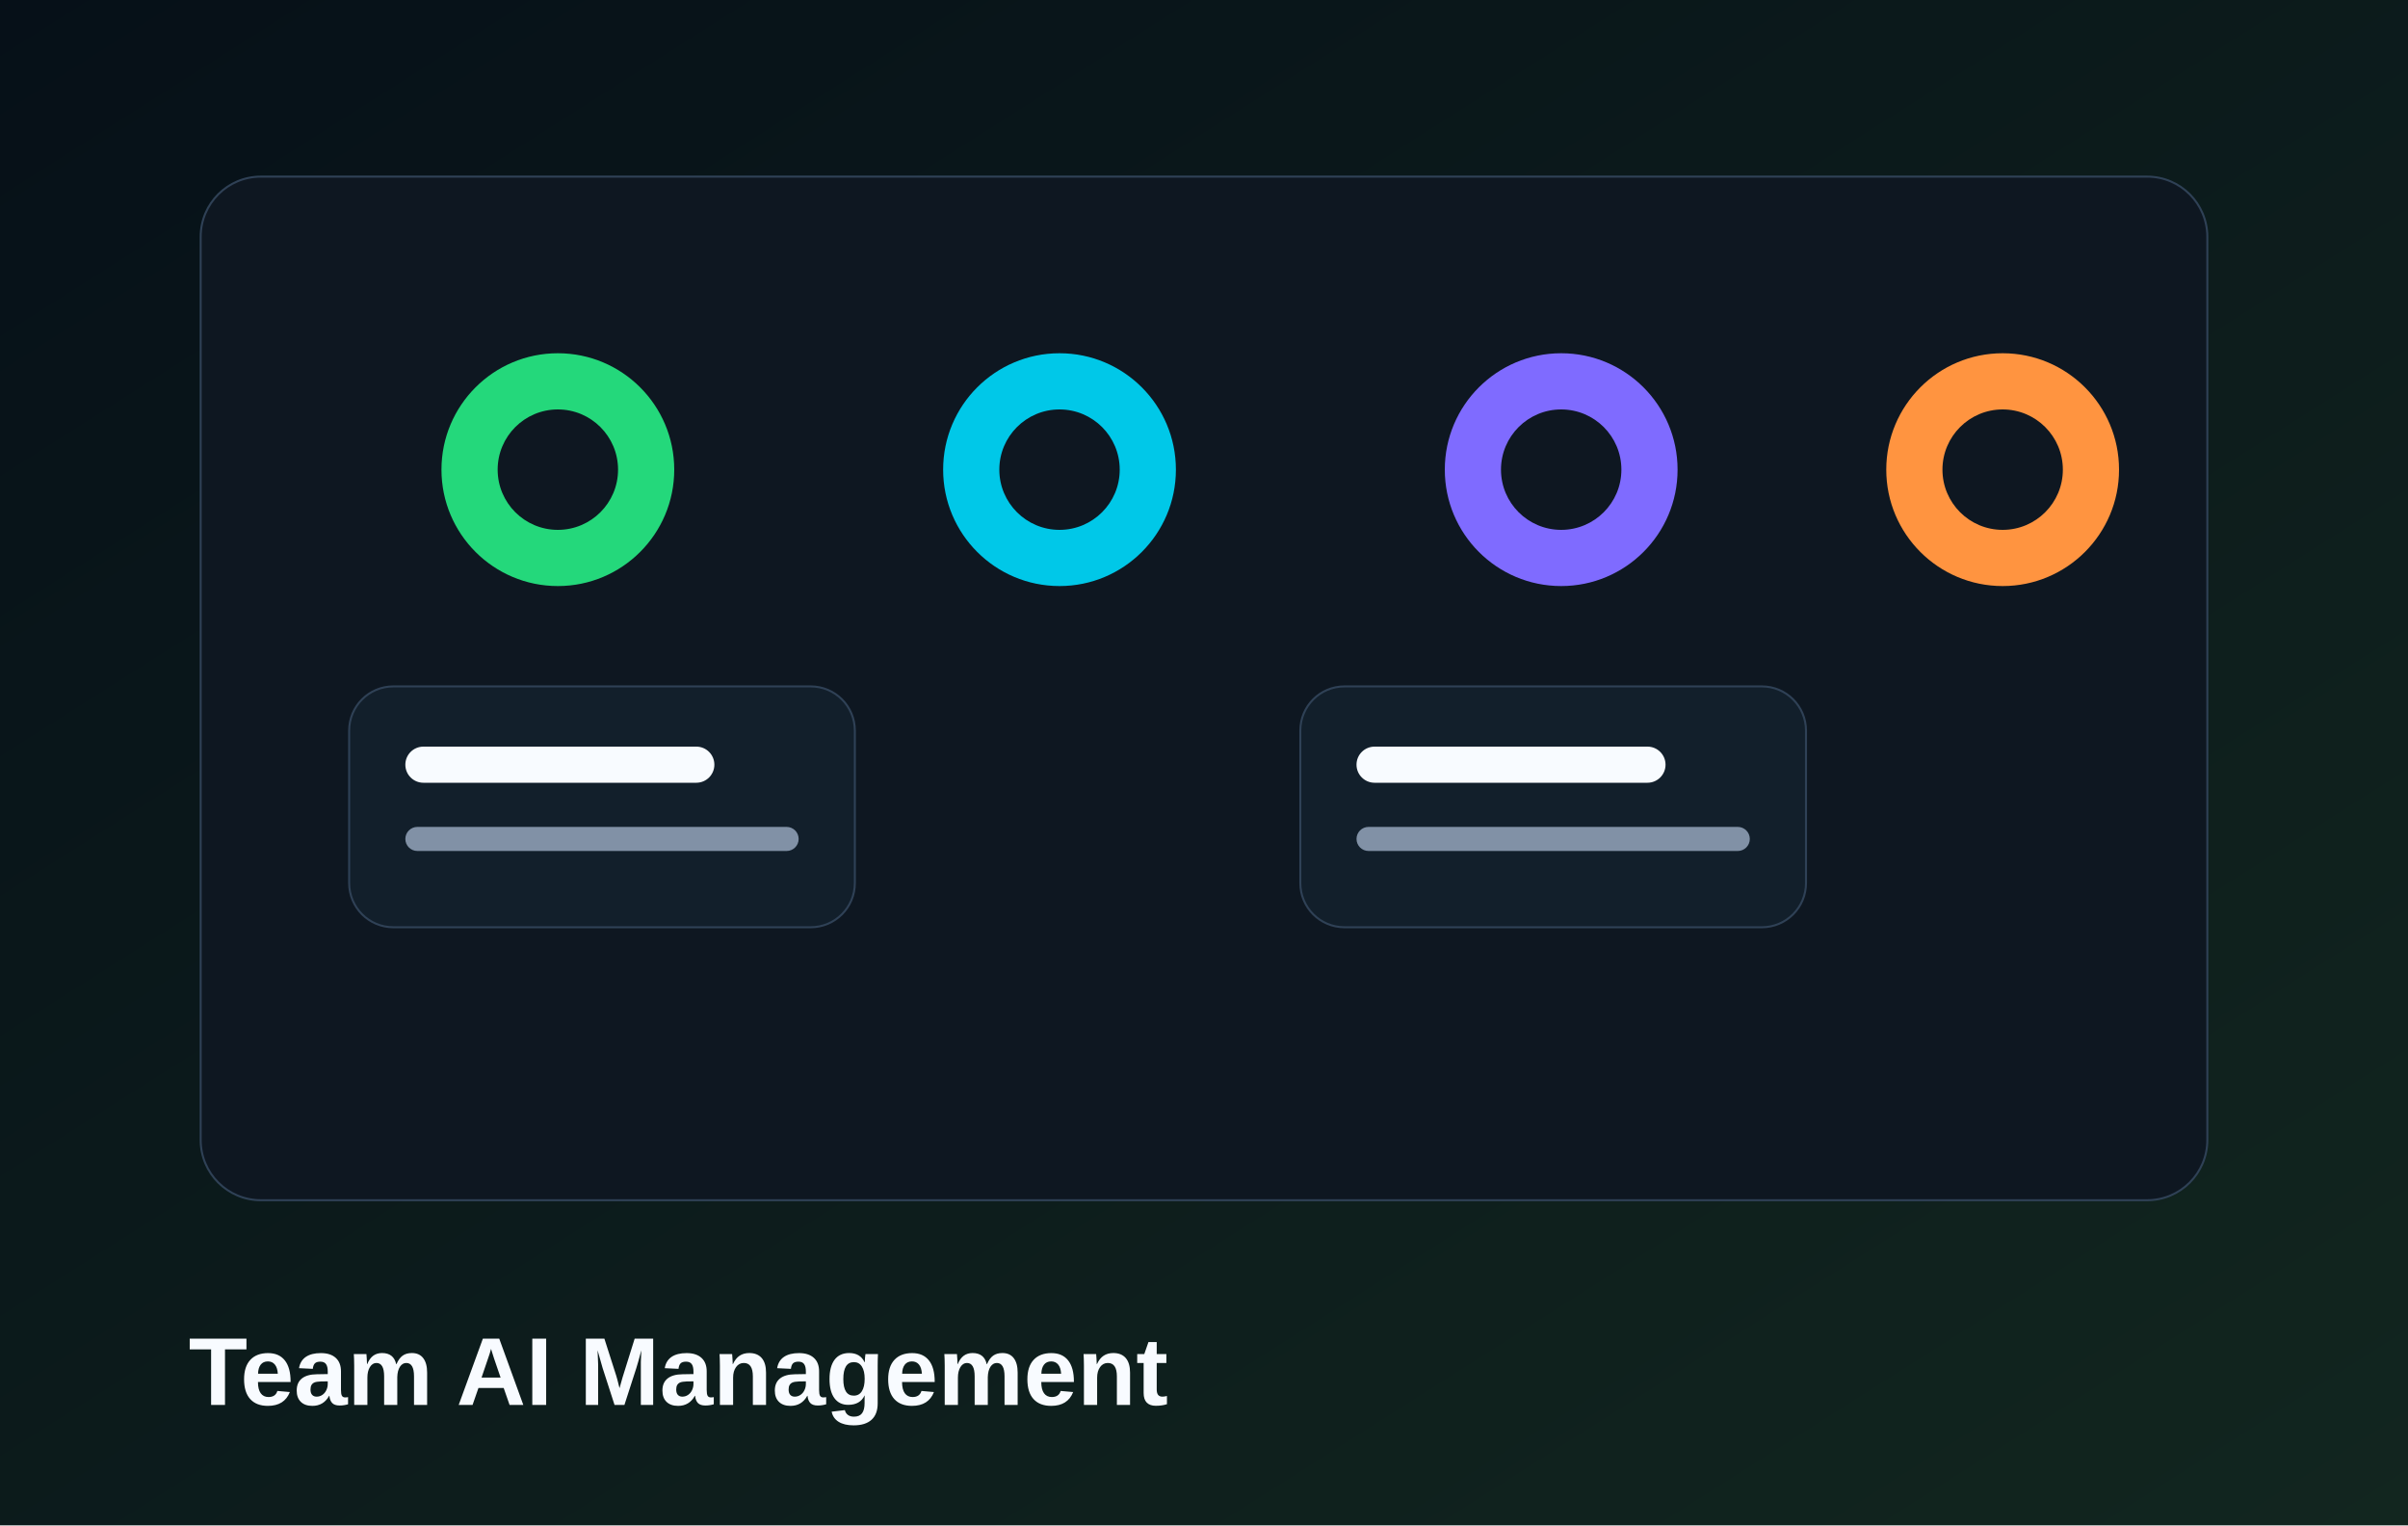
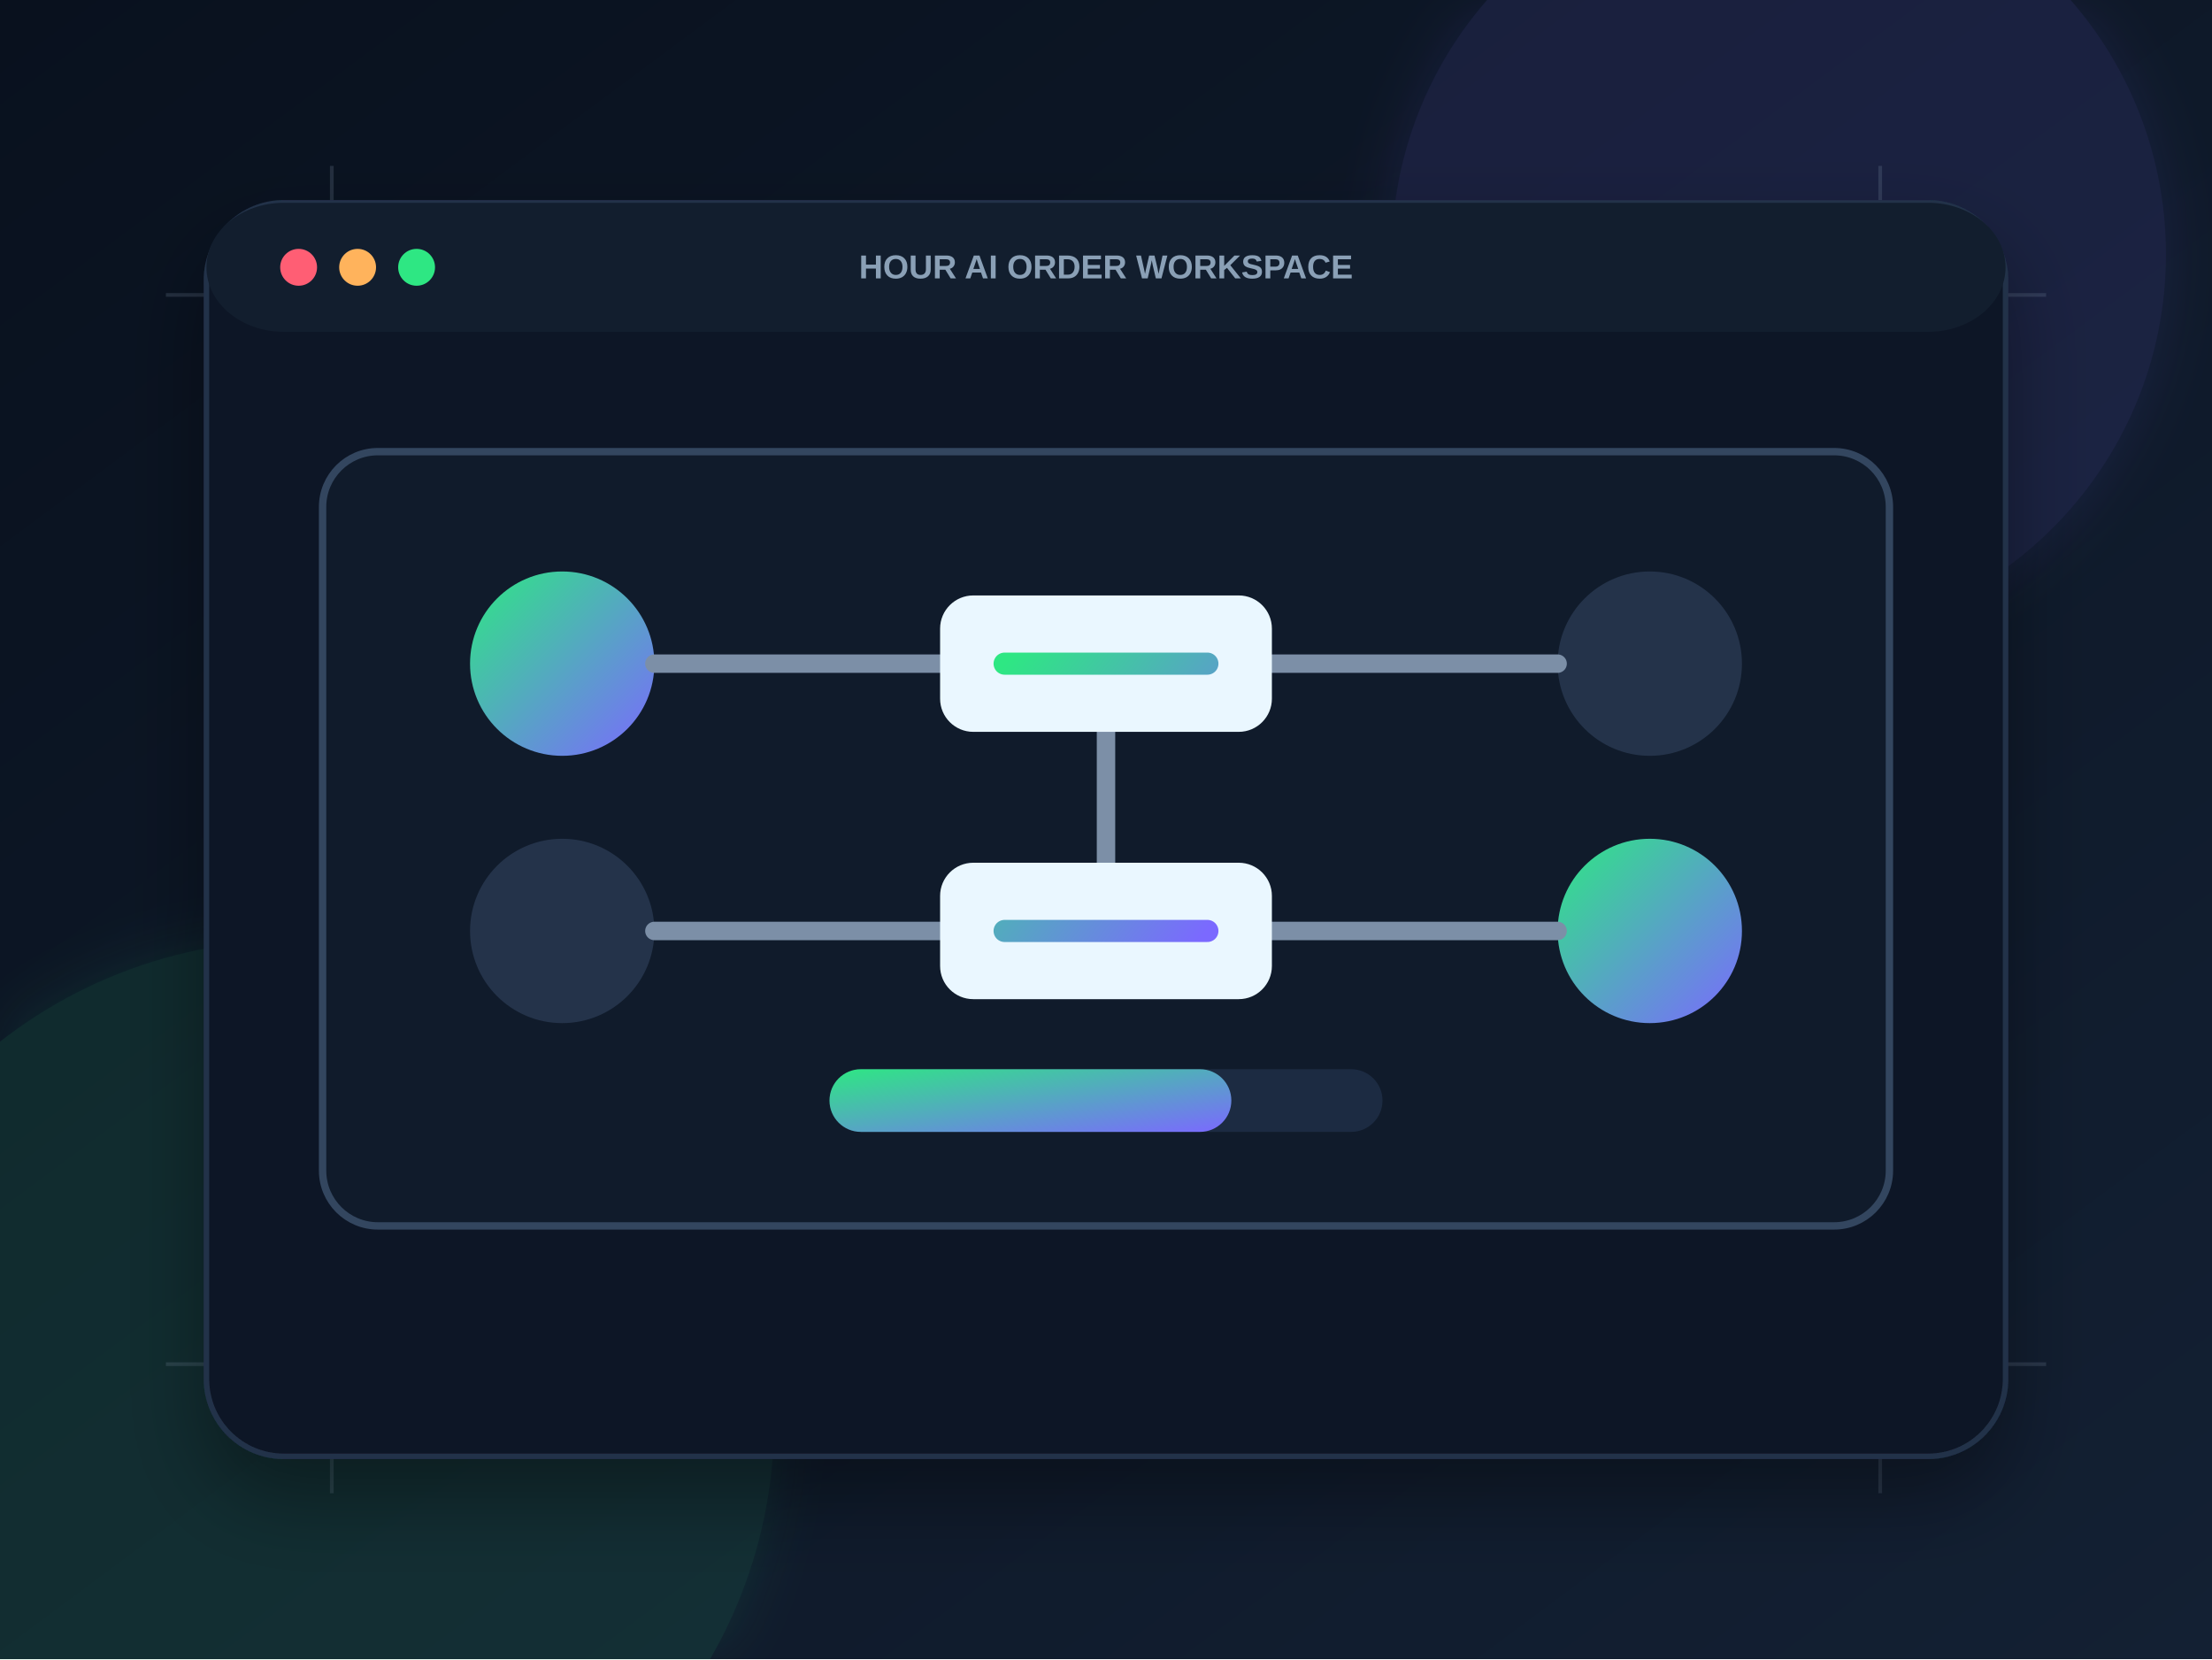
- <svg xmlns="http://www.w3.org/2000/svg" viewBox="0 0 1200 760" role="img" aria-label="Team AI management dashboard">
+ <svg xmlns="http://www.w3.org/2000/svg" width="1200" height="900" viewBox="0 0 1200 900" role="img" aria-label="Team AI management">
  <defs>
    <linearGradient id="bg" x1="0" y1="0" x2="1" y2="1">
-       <stop stop-color="#061018" />
-       <stop offset="1" stop-color="#12261f" />
+       <stop offset="0" stop-color="#09111e" />
+       <stop offset="1" stop-color="#132033" />
    </linearGradient>
-     <linearGradient id="line" x1="0" y1="0" x2="1" y2="1">
-       <stop stop-color="#34f28a" />
-       <stop offset="1" stop-color="#00d8ff" />
+     <linearGradient id="accent" x1="0" y1="0" x2="1" y2="1">
+       <stop offset="0" stop-color="#2ee783" />
+       <stop offset="1" stop-color="#7b69ff" />
    </linearGradient>
+     <filter id="glow" x="-40%" y="-40%" width="180%" height="180%">
+       <feGaussianBlur stdDeviation="15" result="b" />
+       <feMerge>
+         <feMergeNode in="b" />
+         <feMergeNode in="SourceGraphic" />
+       </feMerge>
+     </filter>
+     <filter id="shadow" x="-20%" y="-20%" width="140%" height="140%">
+       <feDropShadow dx="0" dy="22" stdDeviation="22" flood-color="#000" flood-opacity=".36" />
+     </filter>
  </defs>
-   <rect width="1200" height="760" fill="url(#bg)" />
-   <rect x="100" y="88" width="1000" height="510" rx="30" fill="#0e1721" stroke="#2f4156" />
-   <g transform="translate(168 146)">
-     <circle cx="110" cy="88" r="58" fill="#24d87b" />
-     <circle cx="110" cy="88" r="30" fill="#0e1721" />
-     <circle cx="360" cy="88" r="58" fill="#00c8e8" />
-     <circle cx="360" cy="88" r="30" fill="#0e1721" />
-     <circle cx="610" cy="88" r="58" fill="#7f6bff" />
-     <circle cx="610" cy="88" r="30" fill="#0e1721" />
-     <circle cx="830" cy="88" r="58" fill="#ff9440" />
-     <circle cx="830" cy="88" r="30" fill="#0e1721" />
-     <path d="M168 88h134M418 88h134M668 88h104" stroke="url(#line)" stroke-width="10" stroke-linecap="round" />
+   <rect width="1200" height="900" fill="url(#bg)" />
+   <circle cx="965" cy="138" r="210" fill="#7b69ff" opacity=".11" filter="url(#glow)" />
+   <circle cx="160" cy="770" r="260" fill="#2ee783" opacity=".10" filter="url(#glow)" />
+   <g opacity=".22" stroke="#7f93aa" stroke-width="2">
+     <path d="M90 160H1110M90 740H1110M180 90V810M1020 90V810" />
+     <path d="M120 230h180l60-60h210M650 730h210l72-72h150" />
  </g>
-   <g transform="translate(174 342)">
-     <rect width="252" height="120" rx="22" fill="#121f2b" stroke="#2f4156" />
-     <rect x="28" y="30" width="154" height="18" rx="9" fill="#f8fbff" />
-     <rect x="28" y="70" width="196" height="12" rx="6" fill="#8191a6" />
-     <rect x="474" width="252" height="120" rx="22" fill="#121f2b" stroke="#2f4156" />
-     <rect x="502" y="30" width="154" height="18" rx="9" fill="#f8fbff" />
-     <rect x="502" y="70" width="196" height="12" rx="6" fill="#8191a6" />
+   <rect x="112" y="110" width="976" height="680" rx="42" fill="#0e1725" stroke="#233148" stroke-width="3" filter="url(#shadow)" />
+   <rect x="112" y="110" width="976" height="70" rx="42" fill="#121e2e" />
+   <circle cx="162" cy="145" r="10" fill="#ff5e74" />
+   <circle cx="194" cy="145" r="10" fill="#ffb35c" />
+   <circle cx="226" cy="145" r="10" fill="#2ee783" />
+   <text x="600" y="151" text-anchor="middle" fill="#8aa0b6" font-family="Arial, sans-serif" font-size="18" font-weight="700">HOUR AI ORDER WORKSPACE</text>
+   <g transform="translate(175 245)">
+     <rect x="0" y="0" width="850" height="420" rx="30" fill="#101b2b" stroke="#33465f" stroke-width="4" />
+     <circle cx="130" cy="115" r="50" fill="url(#accent)" />
+     <circle cx="130" cy="260" r="50" fill="#24334a" />
+     <circle cx="720" cy="115" r="50" fill="#24334a" />
+     <circle cx="720" cy="260" r="50" fill="url(#accent)" />
+     <path d="M180 115h210M460 115h210M180 260h210M460 260h210M425 142v92" stroke="#7c8fa7" stroke-width="10" stroke-linecap="round" />
+     <rect x="335" y="78" width="180" height="74" rx="18" fill="#eaf7ff" />
+     <rect x="335" y="223" width="180" height="74" rx="18" fill="#eaf7ff" />
+     <path d="M370 115h110M370 260h110" stroke="url(#accent)" stroke-width="12" stroke-linecap="round" />
+     <rect x="275" y="335" width="300" height="34" rx="17" fill="#1c2b42" />
+     <rect x="275" y="335" width="218" height="34" rx="17" fill="url(#accent)" />
  </g>
-   <path d="M280 522h640" stroke="url(#line)" stroke-width="12" stroke-linecap="round" />
-   <text x="94" y="700" fill="#f8fbff" font-family="Arial, sans-serif" font-size="48" font-weight="800">Team AI Management</text>
</svg>
